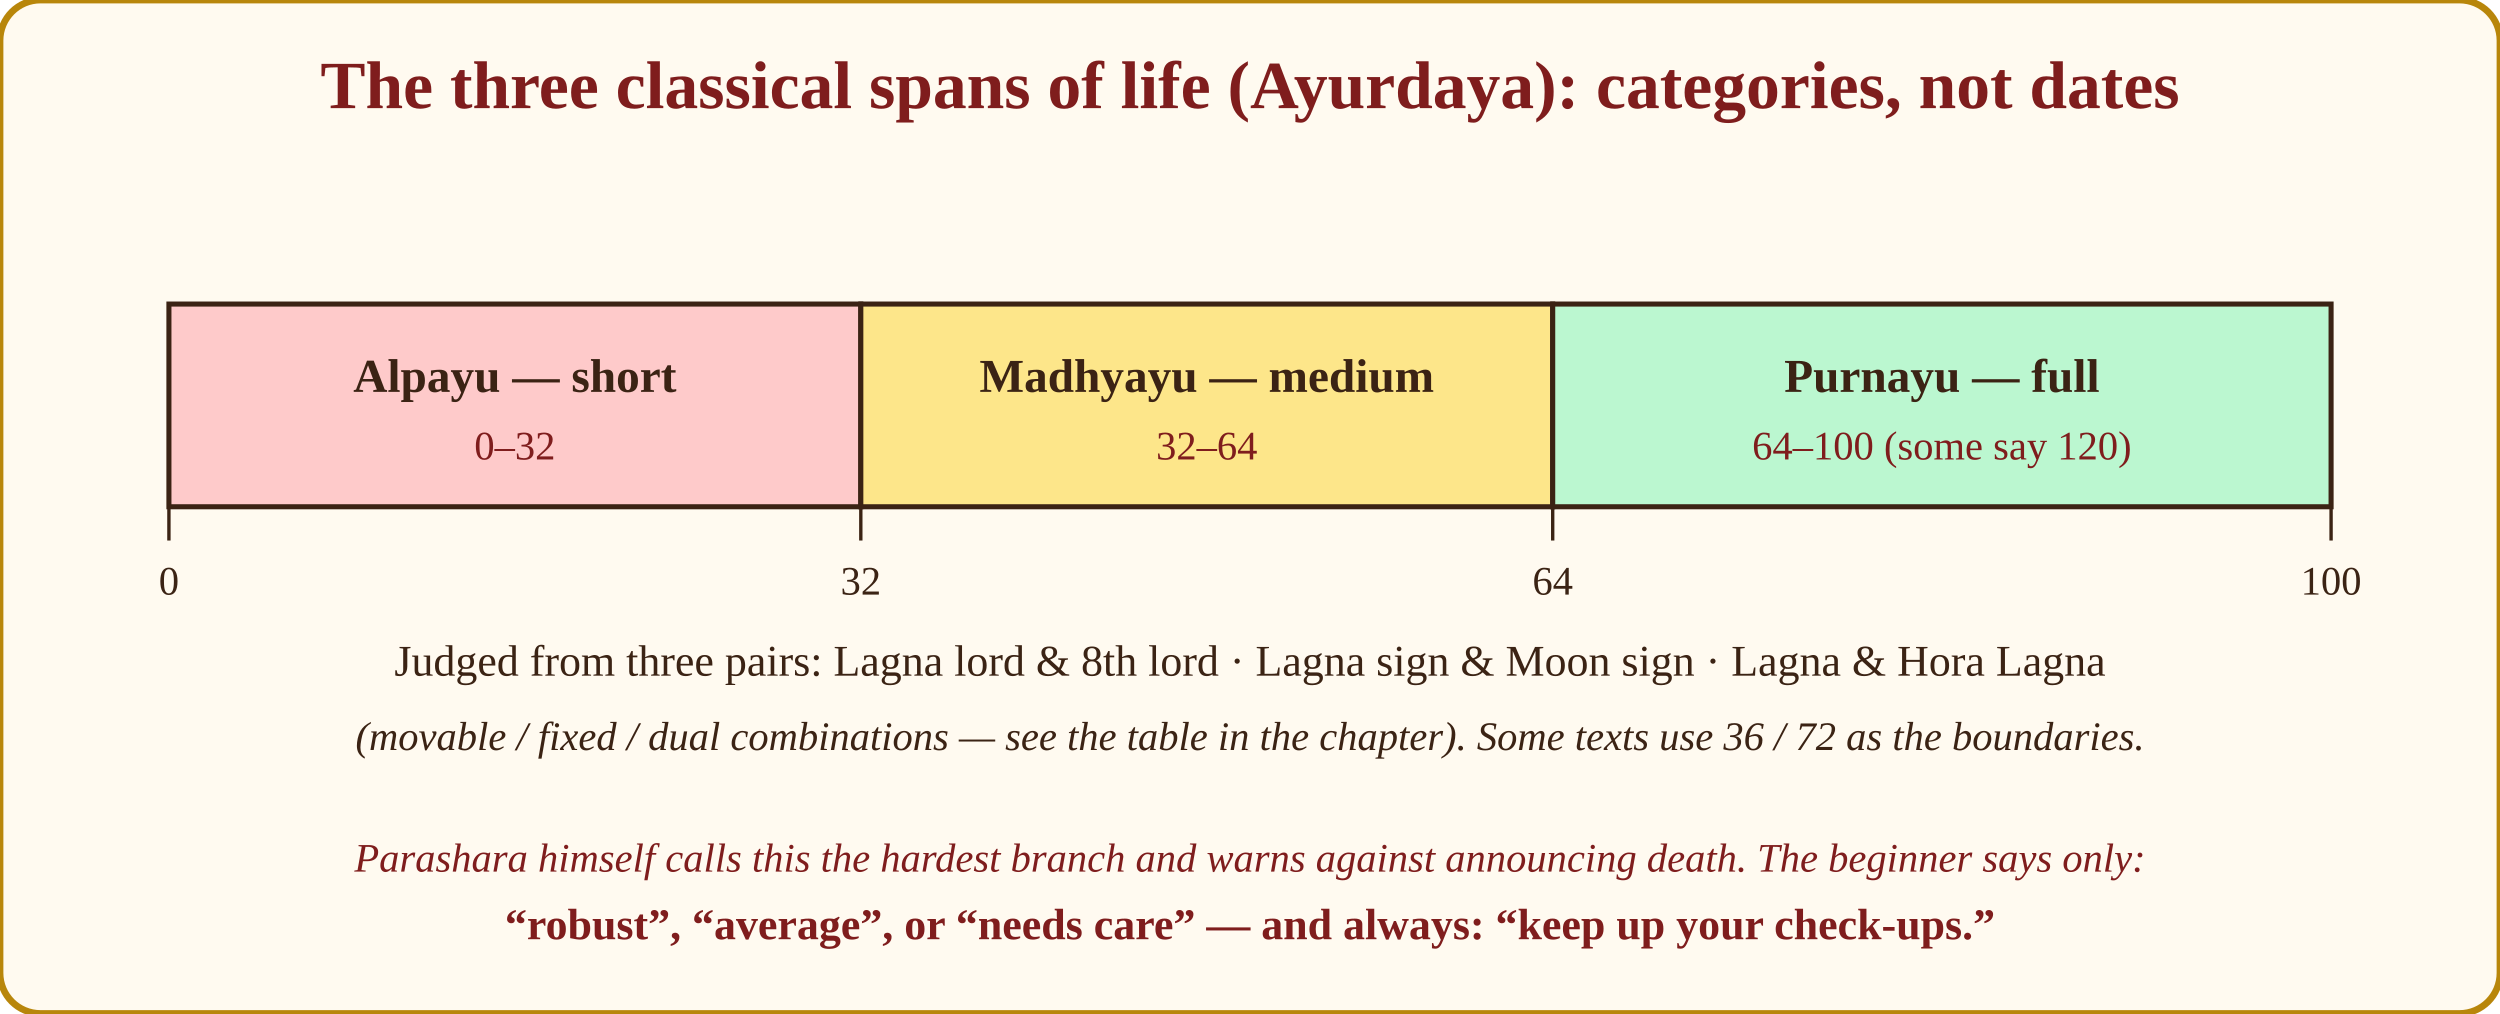
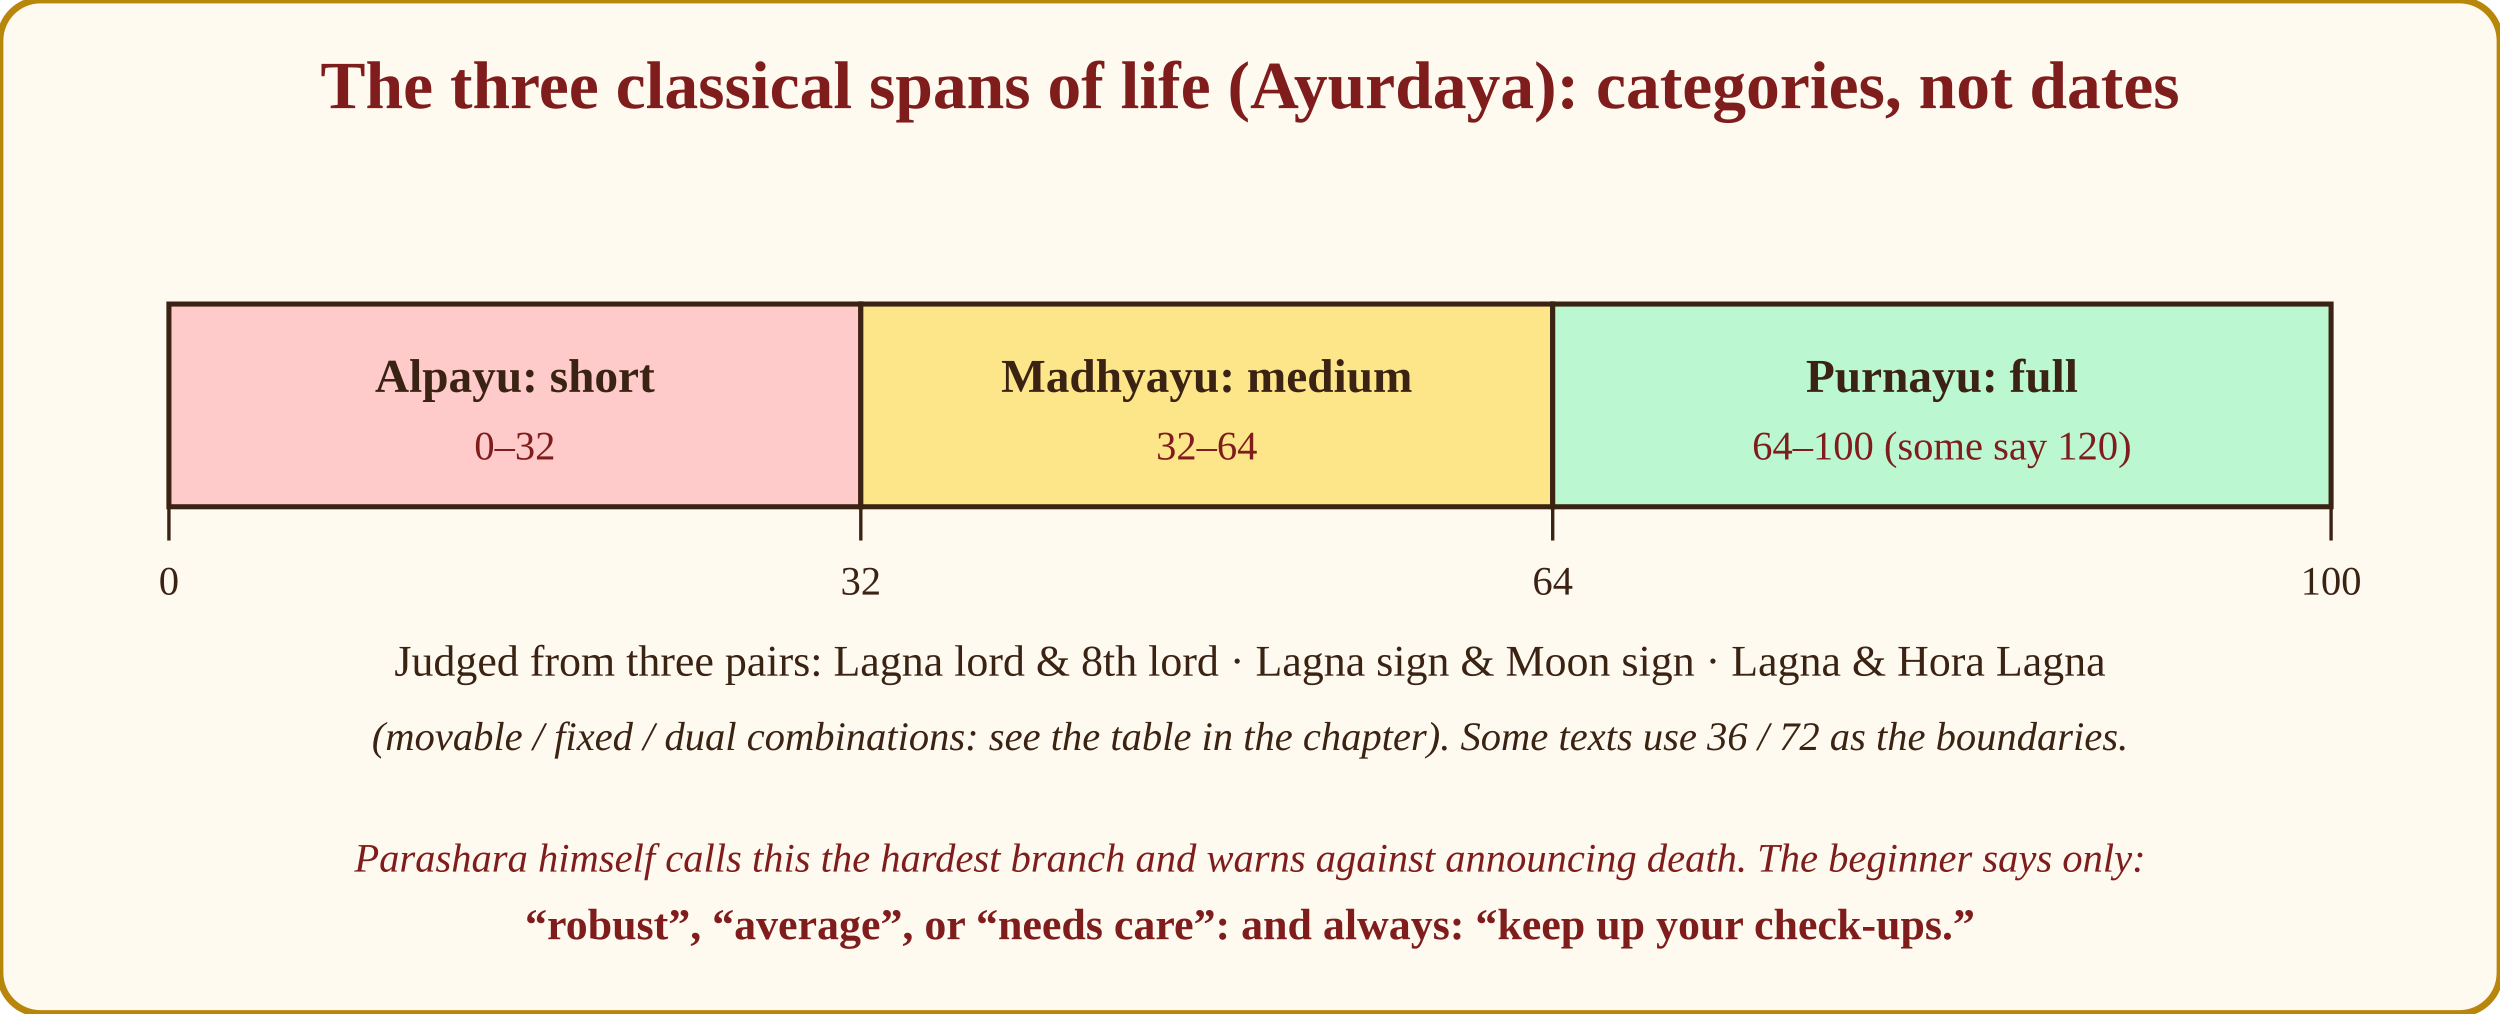
<svg xmlns="http://www.w3.org/2000/svg" width="740" height="300" viewBox="0 0 740 300" font-family="Georgia, 'Times New Roman', serif">
  <rect x="0" y="0" width="740" height="300" rx="12" fill="#fffaf0" stroke="#b8860b" stroke-width="2" />
  <text x="370.0" y="32" text-anchor="middle" font-size="20" font-weight="bold" fill="#7f1d1d">The three classical spans of life (Ayurdaya): categories, not dates</text>
  <rect x="50.0" y="90" width="204.8" height="60" fill="#fecaca" stroke="#3b2314" stroke-width="1.5" />
-   <text x="152.4" y="116" text-anchor="middle" font-size="14" fill="#3b2314" font-weight="bold">Alpayu — short</text>
+   <text x="152.4" y="116" text-anchor="middle" font-size="14" fill="#3b2314" font-weight="bold">Alpayu: short</text>
  <text x="152.4" y="136" text-anchor="middle" font-size="12" fill="#7f1d1d">0–32</text>
  <rect x="254.8" y="90" width="204.8" height="60" fill="#fde68a" stroke="#3b2314" stroke-width="1.5" />
-   <text x="357.2" y="116" text-anchor="middle" font-size="14" fill="#3b2314" font-weight="bold">Madhyayu — medium</text>
+   <text x="357.2" y="116" text-anchor="middle" font-size="14" fill="#3b2314" font-weight="bold">Madhyayu: medium</text>
  <text x="357.2" y="136" text-anchor="middle" font-size="12" fill="#7f1d1d">32–64</text>
  <rect x="459.6" y="90" width="230.4" height="60" fill="#bbf7d0" stroke="#3b2314" stroke-width="1.5" />
-   <text x="574.8" y="116" text-anchor="middle" font-size="14" fill="#3b2314" font-weight="bold">Purnayu — full</text>
+   <text x="574.8" y="116" text-anchor="middle" font-size="14" fill="#3b2314" font-weight="bold">Purnayu: full</text>
  <text x="574.8" y="136" text-anchor="middle" font-size="12" fill="#7f1d1d">64–100 (some say 120)</text>
  <line x1="50.0" y1="150" x2="50.0" y2="160" stroke="#3b2314" />
  <text x="50.0" y="176" text-anchor="middle" font-size="12" fill="#3b2314">0</text>
  <line x1="254.8" y1="150" x2="254.8" y2="160" stroke="#3b2314" />
  <text x="254.8" y="176" text-anchor="middle" font-size="12" fill="#3b2314">32</text>
  <line x1="459.6" y1="150" x2="459.6" y2="160" stroke="#3b2314" />
  <text x="459.6" y="176" text-anchor="middle" font-size="12" fill="#3b2314">64</text>
  <line x1="690.0" y1="150" x2="690.0" y2="160" stroke="#3b2314" />
  <text x="690.0" y="176" text-anchor="middle" font-size="12" fill="#3b2314">100</text>
  <text x="370.0" y="200" text-anchor="middle" font-size="13" fill="#3b2314">Judged from three pairs: Lagna lord &amp; 8th lord · Lagna sign &amp; Moon sign · Lagna &amp; Hora Lagna</text>
-   <text x="370.0" y="222" text-anchor="middle" font-size="12" fill="#3b2314" font-style="italic">(movable / fixed / dual combinations — see the table in the chapter). Some texts use 36 / 72 as the boundaries.</text>
+   <text x="370.0" y="222" text-anchor="middle" font-size="12" fill="#3b2314" font-style="italic">(movable / fixed / dual combinations: see the table in the chapter). Some texts use 36 / 72 as the boundaries.</text>
  <text x="370.0" y="258" text-anchor="middle" font-size="12" fill="#7f1d1d" font-style="italic">Parashara himself calls this the hardest branch and warns against announcing death. The beginner says only:</text>
-   <text x="370.0" y="278" text-anchor="middle" font-size="13" fill="#7f1d1d" font-weight="bold">“robust”, “average”, or “needs care” — and always: “keep up your check-ups.”</text>
+   <text x="370.0" y="278" text-anchor="middle" font-size="13" fill="#7f1d1d" font-weight="bold">“robust”, “average”, or “needs care”: and always: “keep up your check-ups.”</text>
</svg>
